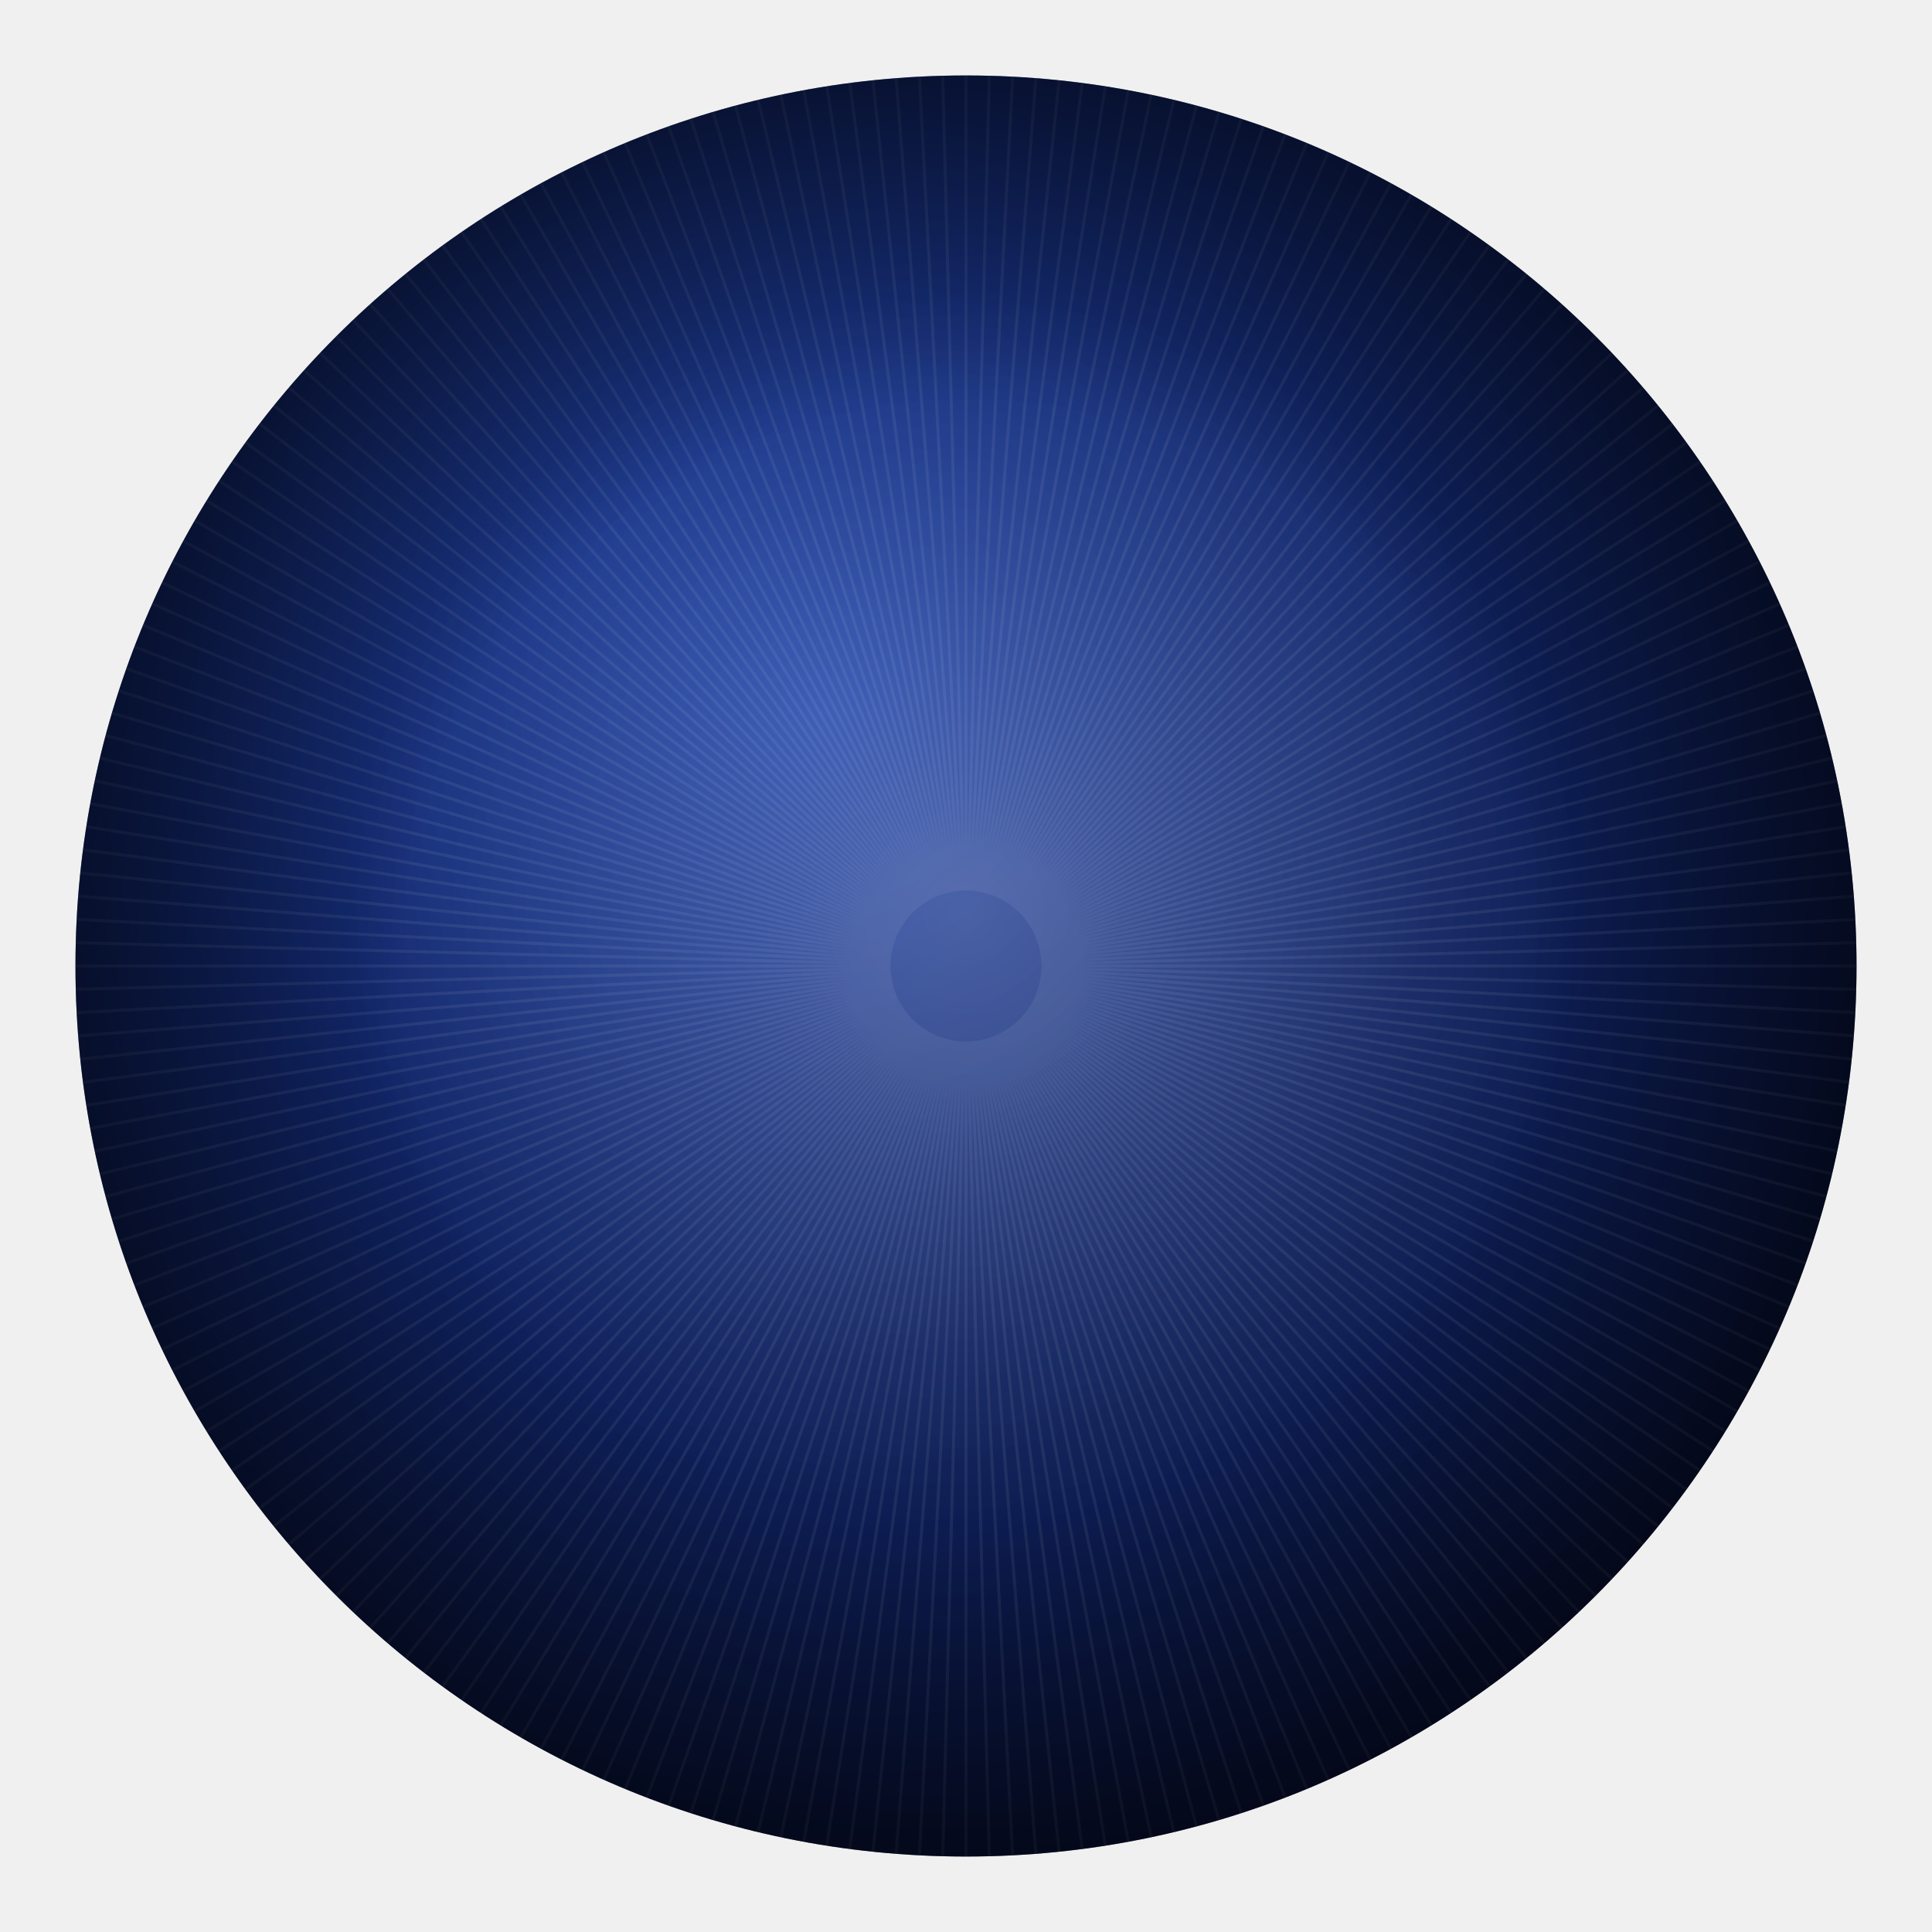
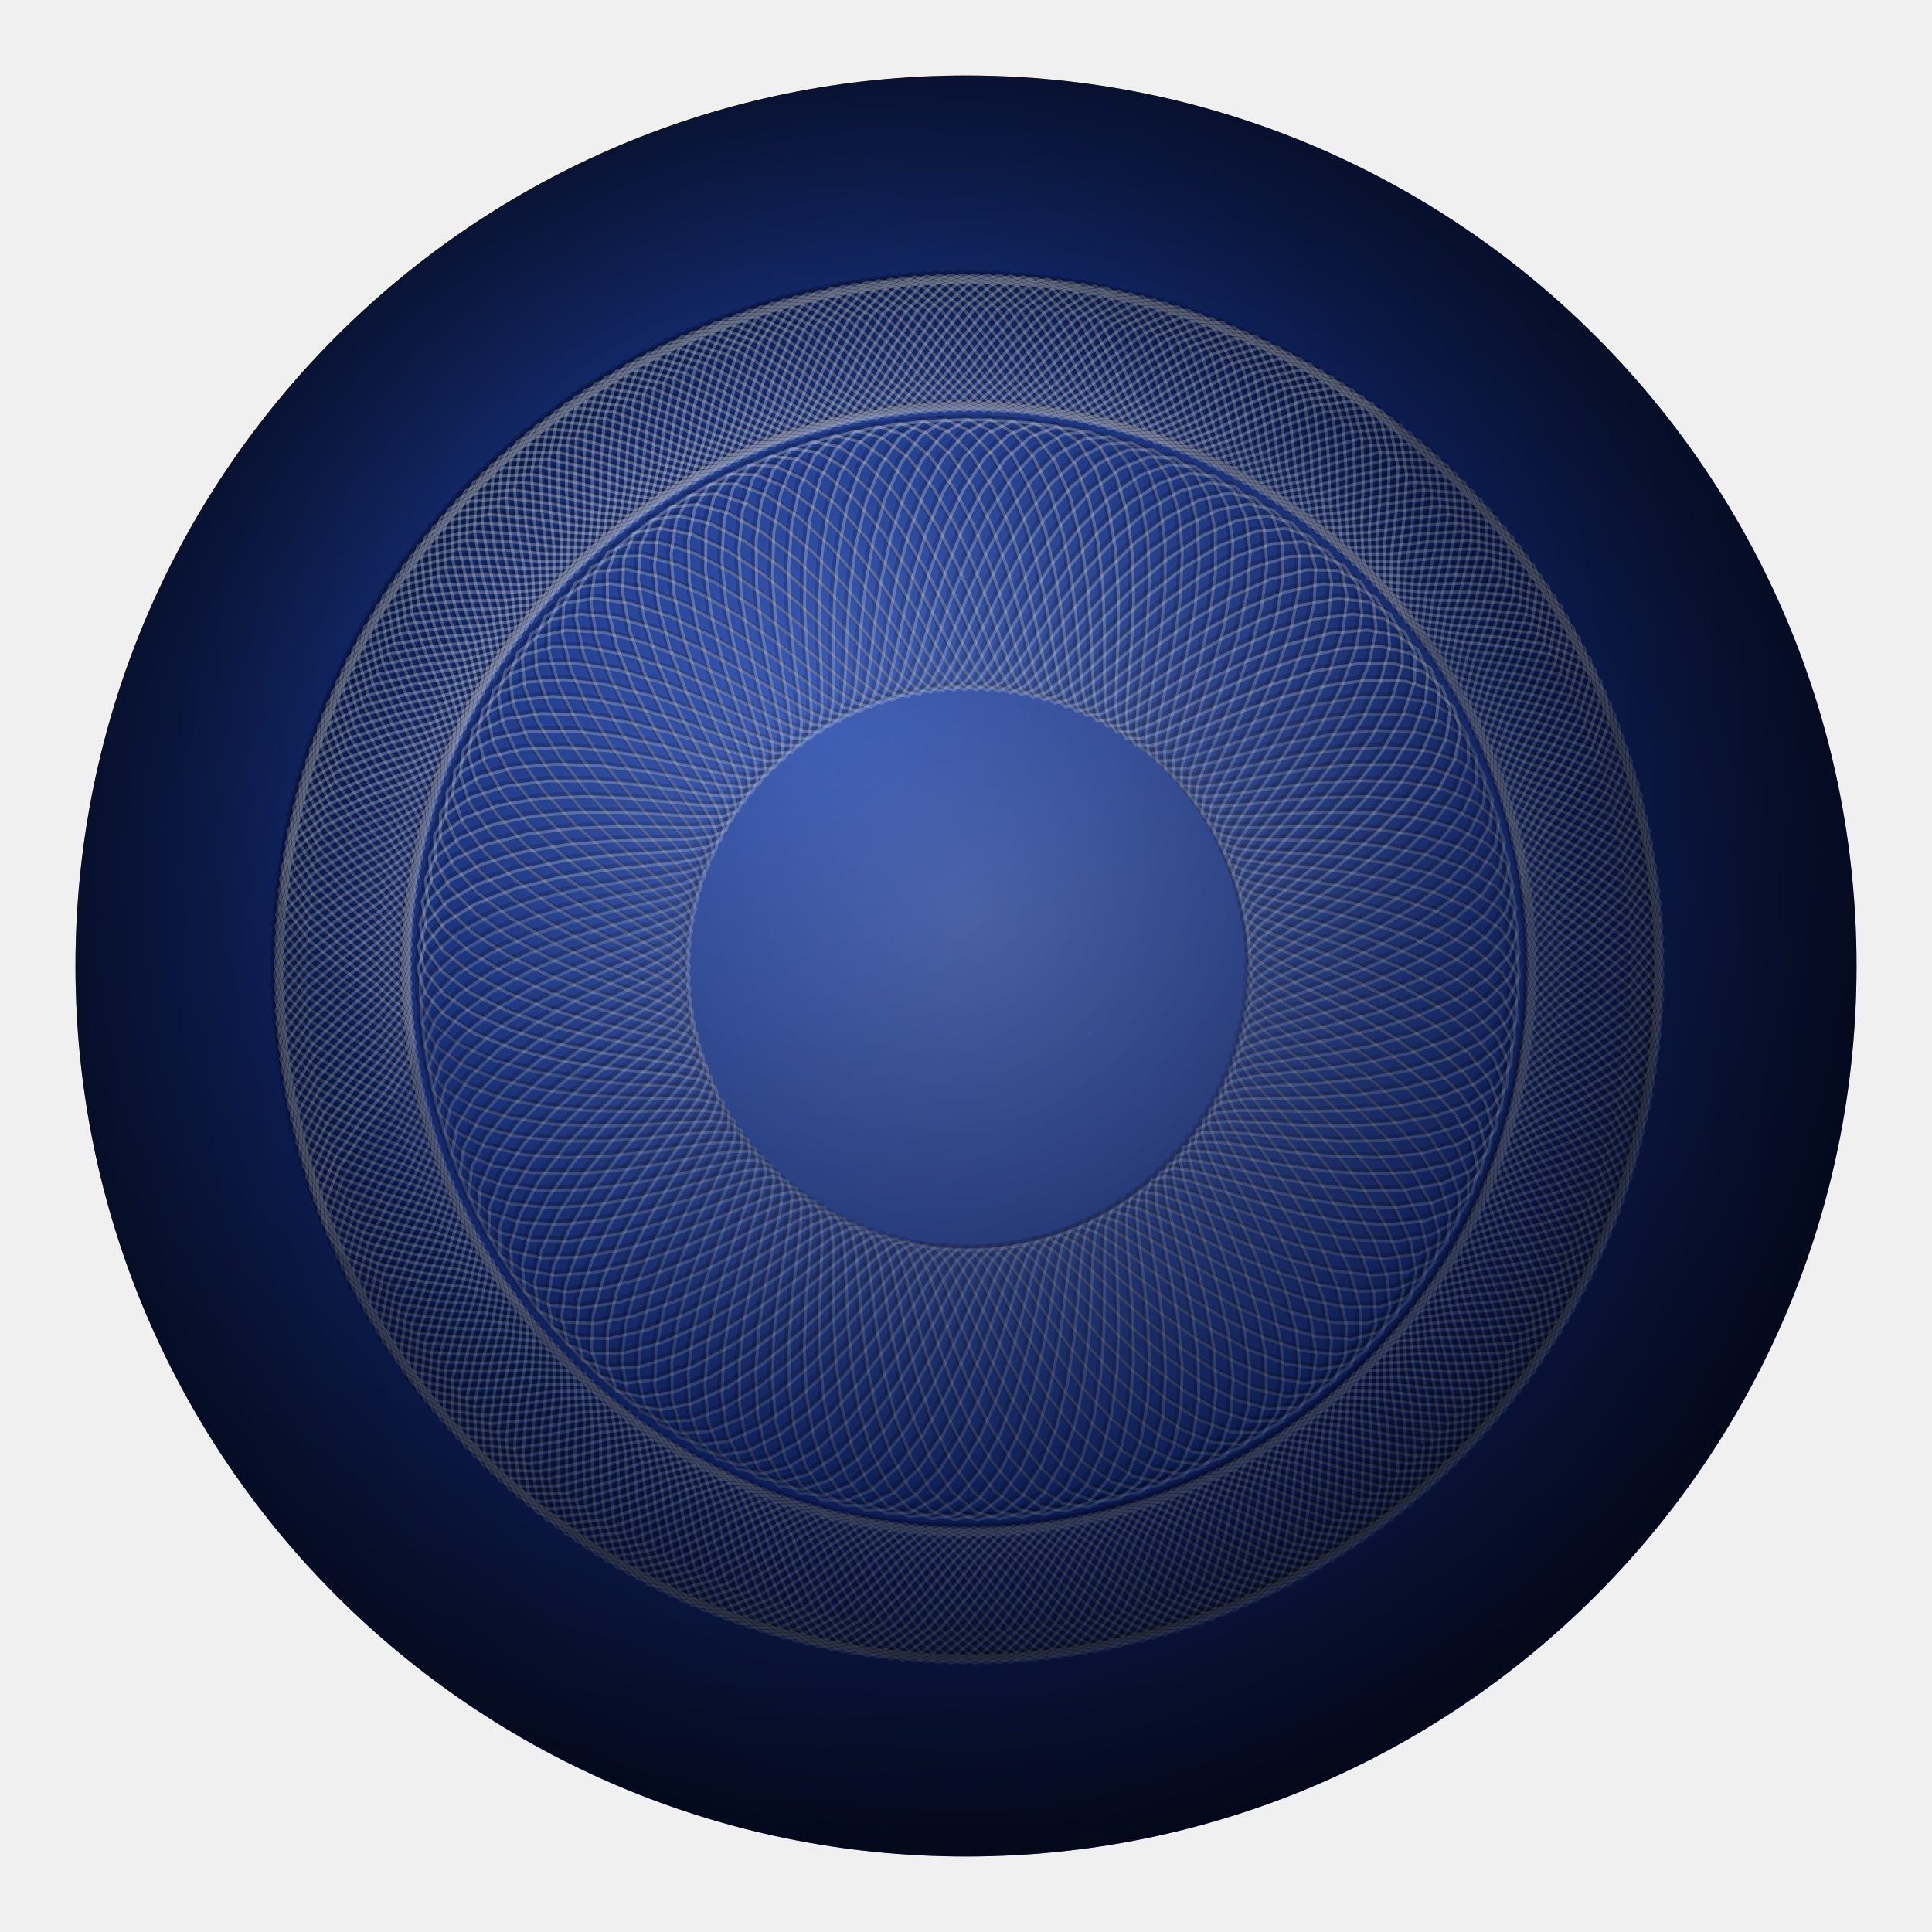
<svg xmlns="http://www.w3.org/2000/svg" viewBox="0 0 512 512">
  <defs>
    <radialGradient id="field" cx=".42" cy=".36" r=".72">
      <stop offset="0" stop-color="#2448AC" />
      <stop offset="0.5" stop-color="#0F2260" />
      <stop offset="1" stop-color="#050B26" />
    </radialGradient>
    <radialGradient id="lt" cx=".5" cy=".47" r=".34">
      <stop offset="0" stop-color="#FFFFFF" stop-opacity=".2" />
      <stop offset="1" stop-color="#FFFFFF" stop-opacity="0" />
    </radialGradient>
    <radialGradient id="vig" cx=".5" cy=".5" r=".5">
      <stop offset=".62" stop-color="#000" stop-opacity="0" />
      <stop offset="1" stop-color="#000" stop-opacity=".5" />
    </radialGradient>
+     <linearGradient id="gl" gradientUnits="userSpaceOnUse" x1="60" y1="40" x2="452" y2="472">
+       <stop offset="0" stop-color="#FFFFFF" stop-opacity=".36" />
+       <stop offset=".5" stop-color="#FFFFFF" stop-opacity=".14" />
+       <stop offset="1" stop-color="#FFFFFF" stop-opacity=".05" />
+     </linearGradient>
+     <path id="w1" d="M256 146L261.27 135.29L267.39 125.85L274.09 118.62L280.98 114.36L287.59 113.49L293.47 116.16L298.21 122.13L301.54 130.89L303.37 141.65L303.81 153.46L303.19 165.34L302 176.33L300.84 185.61L300.38 192.62L301.24 197.05L303.92 198.89L308.74 198.44L315.78 196.22L324.84 192.92L335.48 189.31L347 186.18L358.57 184.18L369.29 183.83L378.26 185.41L384.75 188.98L388.2 194.36L388.35 201.18L385.28 208.95L379.36 217.11L371.25 225.12L361.86 232.53L352.2 239.04L343.33 244.5L336.2 248.98L331.59 252.7L330 256L331.59 259.3L336.2 263.02L343.33 267.5L352.2 272.96L361.86 279.47L371.25 286.88L379.36 294.89L385.28 303.05L388.35 310.82L388.2 317.64L384.75 323.02L378.26 326.59L369.29 328.17L358.57 327.82L347 325.82L335.48 322.69L324.84 319.08L315.78 315.78L308.74 313.56L303.92 313.11L301.24 314.95L300.38 319.38L300.84 326.39L302 335.67L303.19 346.66L303.81 358.54L303.37 370.35L301.54 381.11L298.21 389.87L293.47 395.84L287.59 398.51L280.98 397.64L274.09 393.38L267.39 386.15L261.27 376.71L256 366L251.67 355.08L248.21 345.01L245.37 336.74L242.77 331.01L239.98 328.28L236.53 328.66L232.05 331.95L226.29 337.62L219.18 344.9L210.84 352.85L201.61 360.48L192 366.85L182.64 371.16L174.19 372.83L167.31 371.59L162.5 367.42L160.11 360.64L160.22 351.78L162.64 341.55L166.95 330.72L172.46 320.1L178.36 310.37L183.74 302.04L187.74 295.41L189.6 290.56L188.81 287.33L185.1 285.37L178.55 284.19L169.54 283.26L158.75 282.06L147.07 280.15L135.55 277.24L125.21 273.22L117.04 268.16L111.8 262.3L110 256L111.8 249.7L117.04 243.84L125.21 238.78L135.55 234.76L147.07 231.85L158.75 229.94L169.54 228.74L178.55 227.81L185.1 226.63L188.81 224.67L189.6 221.44L187.74 216.59L183.74 209.96L178.36 201.63L172.46 191.9L166.95 181.28L162.64 170.45L160.22 160.22L160.11 151.36L162.5 144.58L167.31 140.41L174.19 139.17L182.64 140.84L192 145.15L201.61 151.52L210.84 159.15L219.18 167.1L226.29 174.38L232.05 180.05L236.53 183.34L239.98 183.72L242.77 180.99L245.37 175.26L248.21 166.99L251.67 156.92L256 146z" fill="none" />
+     <path id="w2" d="M256 90L263.63 81.17L271.83 75.1L280.02 73.57L287.53 77.17L293.88 85.15L298.96 95.66L303.21 106.27L307.44 114.66L312.64 119.27L319.57 119.68L328.49 116.74L339 112.24L350.03 108.41L360.15 107.25L368.01 110.02L372.72 116.9L374.23 126.98L373.38 138.62L371.75 149.93L371.22 159.32L373.42 165.9L379.21 169.73L388.41 171.64L399.76 173L411.23 175.19L420.58 179.26L425.99 185.59L426.64 193.89L422.9 203.38L416.34 213.04L409.28 222.02L404.13 229.88L402.73 236.68L405.84 242.89L412.85 249.15L422 256L430.83 263.63L436.9 271.83L438.43 280.02L434.83 287.53L426.85 293.88L416.34 298.96L405.73 303.21L397.34 307.44L392.73 312.64L392.32 319.57L395.26 328.49L399.76 339L403.59 350.03L404.75 360.15L401.98 368.01L395.1 372.72L385.02 374.23L373.38 373.38L362.07 371.75L352.68 371.22L346.1 373.42L342.27 379.21L340.36 388.41L339 399.76L336.81 411.23L332.74 420.58L326.41 425.99L318.11 426.64L308.62 422.9L298.96 416.34L289.98 409.28L282.12 404.13L275.32 402.73L269.11 405.84L262.85 412.85L256 422L248.37 430.83L240.17 436.9L231.98 438.43L224.47 434.83L218.12 426.85L213.04 416.34L208.79 405.73L204.56 397.34L199.36 392.73L192.43 392.32L183.51 395.26L173 399.76L161.97 403.59L151.85 404.75L143.99 401.98L139.28 395.1L137.77 385.02L138.62 373.38L140.25 362.07L140.78 352.68L138.58 346.1L132.79 342.27L123.59 340.36L112.24 339L100.77 336.81L91.42 332.74L86.01 326.41L85.36 318.11L89.1 308.62L95.66 298.96L102.72 289.98L107.87 282.12L109.27 275.32L106.16 269.11L99.15 262.85L90 256L81.17 248.37L75.1 240.17L73.57 231.98L77.17 224.47L85.15 218.12L95.66 213.04L106.27 208.79L114.66 204.56L119.27 199.36L119.68 192.43L116.74 183.51L112.24 173L108.41 161.97L107.25 151.85L110.02 143.99L116.9 139.28L126.98 137.77L138.62 138.62L149.93 140.25L159.32 140.78L165.9 138.58L169.73 132.79L171.64 123.59L173 112.24L175.19 100.77L179.26 91.42L185.59 86.01L193.89 85.36L203.38 89.1L213.04 95.66L222.02 102.72L229.88 107.87L236.68 109.27L242.89 106.16L249.15 99.15L256 90z" fill="none" />
  </defs>
  <circle cx="256" cy="256" r="236" fill="url(#field)" />
-   <path d="M256 236L256 20M256.52 236.01L262.18 20.08M257.05 236.03L268.35 20.32M257.57 236.06L274.52 20.73M258.09 236.11L280.67 21.29M258.61 236.17L286.8 22.02M259.13 236.25L292.92 22.91M259.64 236.33L299.01 23.95M260.16 236.44L305.07 25.16M260.67 236.55L311.09 26.52M261.18 236.68L317.08 28.04M261.68 236.82L323.03 29.72M262.18 236.98L328.93 31.55M262.68 237.15L334.78 33.54M263.17 237.33L340.57 35.68M263.65 237.52L346.31 37.96M264.13 237.73L351.99 40.4M264.61 237.95L357.6 42.99M265.08 238.18L363.14 45.72M265.54 238.42L368.61 48.6M266 238.68L374 51.62M266.45 238.95L379.31 54.78M266.89 239.23L384.53 58.07M267.33 239.52L389.67 61.51M267.76 239.82L394.72 65.07M268.18 240.13L399.67 68.77M268.59 240.46L404.52 72.59M268.99 240.79L409.27 76.54M269.38 241.14L413.91 80.62M269.77 241.49L418.45 84.81M270.14 241.86L422.88 89.12M270.51 242.23L427.19 93.55M270.86 242.62L431.38 98.09M271.21 243.01L435.46 102.73M271.54 243.41L439.41 107.48M271.87 243.82L443.23 112.33M272.18 244.24L446.93 117.28M272.48 244.67L450.49 122.33M272.77 245.11L453.93 127.47M273.05 245.55L457.22 132.69M273.32 246L460.38 138M273.58 246.46L463.4 143.39M273.82 246.92L466.28 148.86M274.05 247.39L469.01 154.4M274.27 247.87L471.6 160.01M274.48 248.35L474.04 165.69M274.67 248.83L476.32 171.43M274.85 249.32L478.46 177.22M275.02 249.82L480.45 183.07M275.18 250.32L482.28 188.97M275.32 250.82L483.96 194.92M275.45 251.33L485.48 200.91M275.56 251.84L486.84 206.93M275.67 252.36L488.05 212.99M275.75 252.87L489.09 219.08M275.83 253.39L489.98 225.2M275.89 253.91L490.71 231.33M275.94 254.43L491.27 237.48M275.97 254.95L491.68 243.65M275.99 255.48L491.92 249.82M276 256L492 256M275.99 256.52L491.92 262.18M275.97 257.05L491.68 268.35M275.94 257.57L491.27 274.52M275.89 258.09L490.71 280.67M275.83 258.61L489.98 286.8M275.75 259.13L489.09 292.92M275.67 259.64L488.05 299.01M275.56 260.16L486.84 305.07M275.45 260.67L485.48 311.09M275.32 261.18L483.96 317.08M275.18 261.68L482.28 323.03M275.02 262.18L480.45 328.93M274.85 262.68L478.46 334.78M274.67 263.17L476.32 340.57M274.48 263.65L474.04 346.31M274.27 264.13L471.6 351.99M274.05 264.61L469.01 357.6M273.82 265.08L466.28 363.14M273.58 265.54L463.4 368.61M273.32 266L460.38 374M273.05 266.45L457.22 379.31M272.77 266.89L453.93 384.53M272.48 267.33L450.49 389.67M272.18 267.76L446.93 394.72M271.87 268.18L443.23 399.67M271.54 268.59L439.41 404.52M271.21 268.99L435.46 409.27M270.86 269.38L431.38 413.91M270.51 269.77L427.19 418.45M270.14 270.14L422.88 422.88M269.77 270.51L418.45 427.19M269.38 270.86L413.91 431.38M268.99 271.21L409.27 435.46M268.59 271.54L404.52 439.41M268.18 271.87L399.67 443.23M267.76 272.18L394.72 446.93M267.33 272.48L389.67 450.49M266.89 272.77L384.53 453.93M266.45 273.05L379.31 457.22M266 273.32L374 460.38M265.54 273.58L368.61 463.4M265.08 273.82L363.14 466.28M264.61 274.05L357.6 469.01M264.13 274.27L351.99 471.6M263.65 274.48L346.31 474.04M263.17 274.67L340.57 476.32M262.68 274.85L334.78 478.46M262.18 275.02L328.93 480.45M261.68 275.18L323.03 482.28M261.18 275.32L317.08 483.96M260.67 275.45L311.09 485.48M260.16 275.56L305.07 486.84M259.64 275.67L299.01 488.05M259.13 275.75L292.92 489.09M258.61 275.83L286.8 489.98M258.09 275.89L280.67 490.71M257.57 275.94L274.52 491.27M257.05 275.97L268.35 491.68M256.52 275.99L262.18 491.92M256 276L256 492M255.48 275.99L249.82 491.92M254.95 275.97L243.65 491.68M254.43 275.94L237.48 491.27M253.91 275.89L231.33 490.71M253.39 275.83L225.2 489.98M252.87 275.75L219.08 489.09M252.36 275.67L212.99 488.05M251.84 275.56L206.93 486.84M251.33 275.45L200.91 485.48M250.82 275.32L194.92 483.96M250.32 275.18L188.97 482.28M249.82 275.02L183.07 480.45M249.32 274.85L177.22 478.46M248.83 274.67L171.43 476.32M248.35 274.48L165.69 474.04M247.87 274.27L160.01 471.6M247.39 274.05L154.4 469.01M246.92 273.82L148.86 466.28M246.46 273.58L143.39 463.4M246 273.32L138 460.38M245.55 273.05L132.69 457.22M245.11 272.77L127.47 453.93M244.67 272.48L122.33 450.49M244.24 272.18L117.28 446.93M243.82 271.87L112.33 443.23M243.41 271.54L107.48 439.41M243.01 271.21L102.73 435.46M242.62 270.86L98.09 431.38M242.23 270.51L93.55 427.19M241.86 270.14L89.12 422.88M241.49 269.77L84.81 418.45M241.14 269.38L80.62 413.91M240.79 268.99L76.54 409.27M240.46 268.59L72.59 404.52M240.13 268.18L68.77 399.67M239.82 267.76L65.07 394.72M239.52 267.33L61.51 389.67M239.23 266.89L58.07 384.53M238.95 266.45L54.78 379.31M238.68 266L51.62 374M238.42 265.54L48.6 368.61M238.18 265.08L45.72 363.14M237.95 264.61L42.99 357.6M237.73 264.13L40.4 351.99M237.52 263.65L37.96 346.31M237.33 263.17L35.68 340.57M237.15 262.68L33.54 334.78M236.98 262.18L31.55 328.93M236.82 261.68L29.72 323.03M236.68 261.18L28.04 317.08M236.55 260.67L26.52 311.09M236.44 260.16L25.16 305.07M236.33 259.64L23.95 299.01M236.25 259.13L22.91 292.92M236.17 258.61L22.02 286.8M236.11 258.09L21.29 280.67M236.06 257.57L20.73 274.52M236.03 257.05L20.32 268.35M236.01 256.52L20.08 262.18M236 256L20 256M236.01 255.48L20.08 249.82M236.03 254.95L20.32 243.65M236.06 254.43L20.73 237.48M236.11 253.91L21.29 231.33M236.17 253.39L22.02 225.2M236.25 252.87L22.91 219.08M236.33 252.36L23.95 212.99M236.44 251.84L25.16 206.93M236.55 251.33L26.52 200.91M236.68 250.82L28.04 194.92M236.82 250.32L29.72 188.97M236.98 249.82L31.55 183.07M237.15 249.32L33.54 177.22M237.33 248.83L35.68 171.43M237.52 248.35L37.96 165.69M237.73 247.87L40.4 160.01M237.95 247.39L42.99 154.4M238.18 246.92L45.72 148.86M238.42 246.46L48.6 143.39M238.68 246L51.62 138M238.95 245.55L54.78 132.69M239.23 245.11L58.07 127.47M239.52 244.67L61.51 122.33M239.82 244.24L65.07 117.28M240.13 243.82L68.77 112.33M240.46 243.41L72.59 107.48M240.79 243.01L76.54 102.73M241.14 242.62L80.62 98.09M241.49 242.23L84.81 93.55M241.86 241.86L89.12 89.12M242.23 241.49L93.55 84.81M242.62 241.14L98.09 80.62M243.01 240.79L102.73 76.54M243.41 240.46L107.48 72.59M243.82 240.13L112.33 68.77M244.24 239.82L117.28 65.07M244.67 239.52L122.33 61.51M245.11 239.23L127.47 58.07M245.55 238.95L132.69 54.78M246 238.68L138 51.62M246.46 238.42L143.39 48.6M246.92 238.18L148.86 45.72M247.39 237.95L154.4 42.99M247.87 237.73L160.01 40.4M248.35 237.52L165.69 37.96M248.83 237.33L171.43 35.68M249.32 237.15L177.22 33.54M249.82 236.98L183.07 31.55M250.32 236.82L188.97 29.72M250.82 236.68L194.92 28.04M251.33 236.55L200.91 26.52M251.84 236.44L206.93 25.16M252.36 236.33L212.99 23.95M252.87 236.25L219.08 22.91M253.39 236.17L225.2 22.02M253.91 236.11L231.33 21.29M254.43 236.06L237.48 20.73M254.95 236.03L243.65 20.32M255.48 236.01L249.82 20.08" stroke="#FFFFFF" stroke-width=".8" opacity=".07" />
+   <g stroke="#000000" stroke-opacity=".22" stroke-width="1.1">
+     <use href="#w1" transform="rotate(0 256 256)" />
+     <use href="#w1" transform="rotate(2.34 256 256)" />
+     <use href="#w1" transform="rotate(4.68 256 256)" />
+     <use href="#w1" transform="rotate(7.01 256 256)" />
+     <use href="#w1" transform="rotate(9.35 256 256)" />
+     <use href="#w1" transform="rotate(11.69 256 256)" />
+     <use href="#w1" transform="rotate(14.03 256 256)" />
+     <use href="#w1" transform="rotate(16.36 256 256)" />
+     <use href="#w1" transform="rotate(18.7 256 256)" />
+     <use href="#w1" transform="rotate(21.04 256 256)" />
+     <use href="#w1" transform="rotate(23.38 256 256)" />
+     <use href="#w1" transform="rotate(25.71 256 256)" />
+     <use href="#w1" transform="rotate(28.05 256 256)" />
+     <use href="#w1" transform="rotate(30.39 256 256)" />
+     <use href="#w1" transform="rotate(32.73 256 256)" />
+     <use href="#w1" transform="rotate(35.06 256 256)" />
+     <use href="#w1" transform="rotate(37.4 256 256)" />
+     <use href="#w1" transform="rotate(39.74 256 256)" />
+     <use href="#w1" transform="rotate(42.08 256 256)" />
+     <use href="#w1" transform="rotate(44.42 256 256)" />
+     <use href="#w1" transform="rotate(46.75 256 256)" />
+     <use href="#w1" transform="rotate(49.09 256 256)" />
+     <use href="#w2" transform="rotate(0 256 256)" />
+     <use href="#w2" transform="rotate(1 256 256)" />
+     <use href="#w2" transform="rotate(2 256 256)" />
+     <use href="#w2" transform="rotate(3 256 256)" />
+     <use href="#w2" transform="rotate(4 256 256)" />
+     <use href="#w2" transform="rotate(5 256 256)" />
+     <use href="#w2" transform="rotate(6 256 256)" />
+     <use href="#w2" transform="rotate(7 256 256)" />
+     <use href="#w2" transform="rotate(8 256 256)" />
+     <use href="#w2" transform="rotate(9 256 256)" />
+     <use href="#w2" transform="rotate(10 256 256)" />
+     <use href="#w2" transform="rotate(11 256 256)" />
+     <use href="#w2" transform="rotate(12 256 256)" />
+     <use href="#w2" transform="rotate(13 256 256)" />
+     <use href="#w2" transform="rotate(14 256 256)" />
+     <use href="#w2" transform="rotate(15 256 256)" />
+     <use href="#w2" transform="rotate(16 256 256)" />
+     <use href="#w2" transform="rotate(17 256 256)" />
+     <use href="#w2" transform="rotate(18 256 256)" />
+     <use href="#w2" transform="rotate(19 256 256)" />
+     <use href="#w2" transform="rotate(20 256 256)" />
+     <use href="#w2" transform="rotate(21 256 256)" />
+     <use href="#w2" transform="rotate(22 256 256)" />
+     <use href="#w2" transform="rotate(23 256 256)" />
+     <use href="#w2" transform="rotate(24 256 256)" />
+     <use href="#w2" transform="rotate(25 256 256)" />
+     <use href="#w2" transform="rotate(26 256 256)" />
+     <use href="#w2" transform="rotate(27 256 256)" />
+     <use href="#w2" transform="rotate(28 256 256)" />
+     <use href="#w2" transform="rotate(29 256 256)" />
+   </g>
+   <g stroke="url(#gl)" stroke-width=".8" transform="translate(.8 .8)">
+     <use href="#w1" transform="rotate(0 256 256)" />
+     <use href="#w1" transform="rotate(2.34 256 256)" />
+     <use href="#w1" transform="rotate(4.68 256 256)" />
+     <use href="#w1" transform="rotate(7.01 256 256)" />
+     <use href="#w1" transform="rotate(9.35 256 256)" />
+     <use href="#w1" transform="rotate(11.69 256 256)" />
+     <use href="#w1" transform="rotate(14.03 256 256)" />
+     <use href="#w1" transform="rotate(16.36 256 256)" />
+     <use href="#w1" transform="rotate(18.7 256 256)" />
+     <use href="#w1" transform="rotate(21.04 256 256)" />
+     <use href="#w1" transform="rotate(23.38 256 256)" />
+     <use href="#w1" transform="rotate(25.71 256 256)" />
+     <use href="#w1" transform="rotate(28.05 256 256)" />
+     <use href="#w1" transform="rotate(30.39 256 256)" />
+     <use href="#w1" transform="rotate(32.73 256 256)" />
+     <use href="#w1" transform="rotate(35.06 256 256)" />
+     <use href="#w1" transform="rotate(37.4 256 256)" />
+     <use href="#w1" transform="rotate(39.74 256 256)" />
+     <use href="#w1" transform="rotate(42.08 256 256)" />
+     <use href="#w1" transform="rotate(44.42 256 256)" />
+     <use href="#w1" transform="rotate(46.75 256 256)" />
+     <use href="#w1" transform="rotate(49.09 256 256)" />
+     <use href="#w2" transform="rotate(0 256 256)" />
+     <use href="#w2" transform="rotate(1 256 256)" />
+     <use href="#w2" transform="rotate(2 256 256)" />
+     <use href="#w2" transform="rotate(3 256 256)" />
+     <use href="#w2" transform="rotate(4 256 256)" />
+     <use href="#w2" transform="rotate(5 256 256)" />
+     <use href="#w2" transform="rotate(6 256 256)" />
+     <use href="#w2" transform="rotate(7 256 256)" />
+     <use href="#w2" transform="rotate(8 256 256)" />
+     <use href="#w2" transform="rotate(9 256 256)" />
+     <use href="#w2" transform="rotate(10 256 256)" />
+     <use href="#w2" transform="rotate(11 256 256)" />
+     <use href="#w2" transform="rotate(12 256 256)" />
+     <use href="#w2" transform="rotate(13 256 256)" />
+     <use href="#w2" transform="rotate(14 256 256)" />
+     <use href="#w2" transform="rotate(15 256 256)" />
+     <use href="#w2" transform="rotate(16 256 256)" />
+     <use href="#w2" transform="rotate(17 256 256)" />
+     <use href="#w2" transform="rotate(18 256 256)" />
+     <use href="#w2" transform="rotate(19 256 256)" />
+     <use href="#w2" transform="rotate(20 256 256)" />
+     <use href="#w2" transform="rotate(21 256 256)" />
+     <use href="#w2" transform="rotate(22 256 256)" />
+     <use href="#w2" transform="rotate(23 256 256)" />
+     <use href="#w2" transform="rotate(24 256 256)" />
+     <use href="#w2" transform="rotate(25 256 256)" />
+     <use href="#w2" transform="rotate(26 256 256)" />
+     <use href="#w2" transform="rotate(27 256 256)" />
+     <use href="#w2" transform="rotate(28 256 256)" />
+     <use href="#w2" transform="rotate(29 256 256)" />
+   </g>
  <circle cx="256" cy="256" r="236" fill="url(#lt)" />
  <circle cx="256" cy="256" r="236" fill="url(#vig)" />
</svg>
